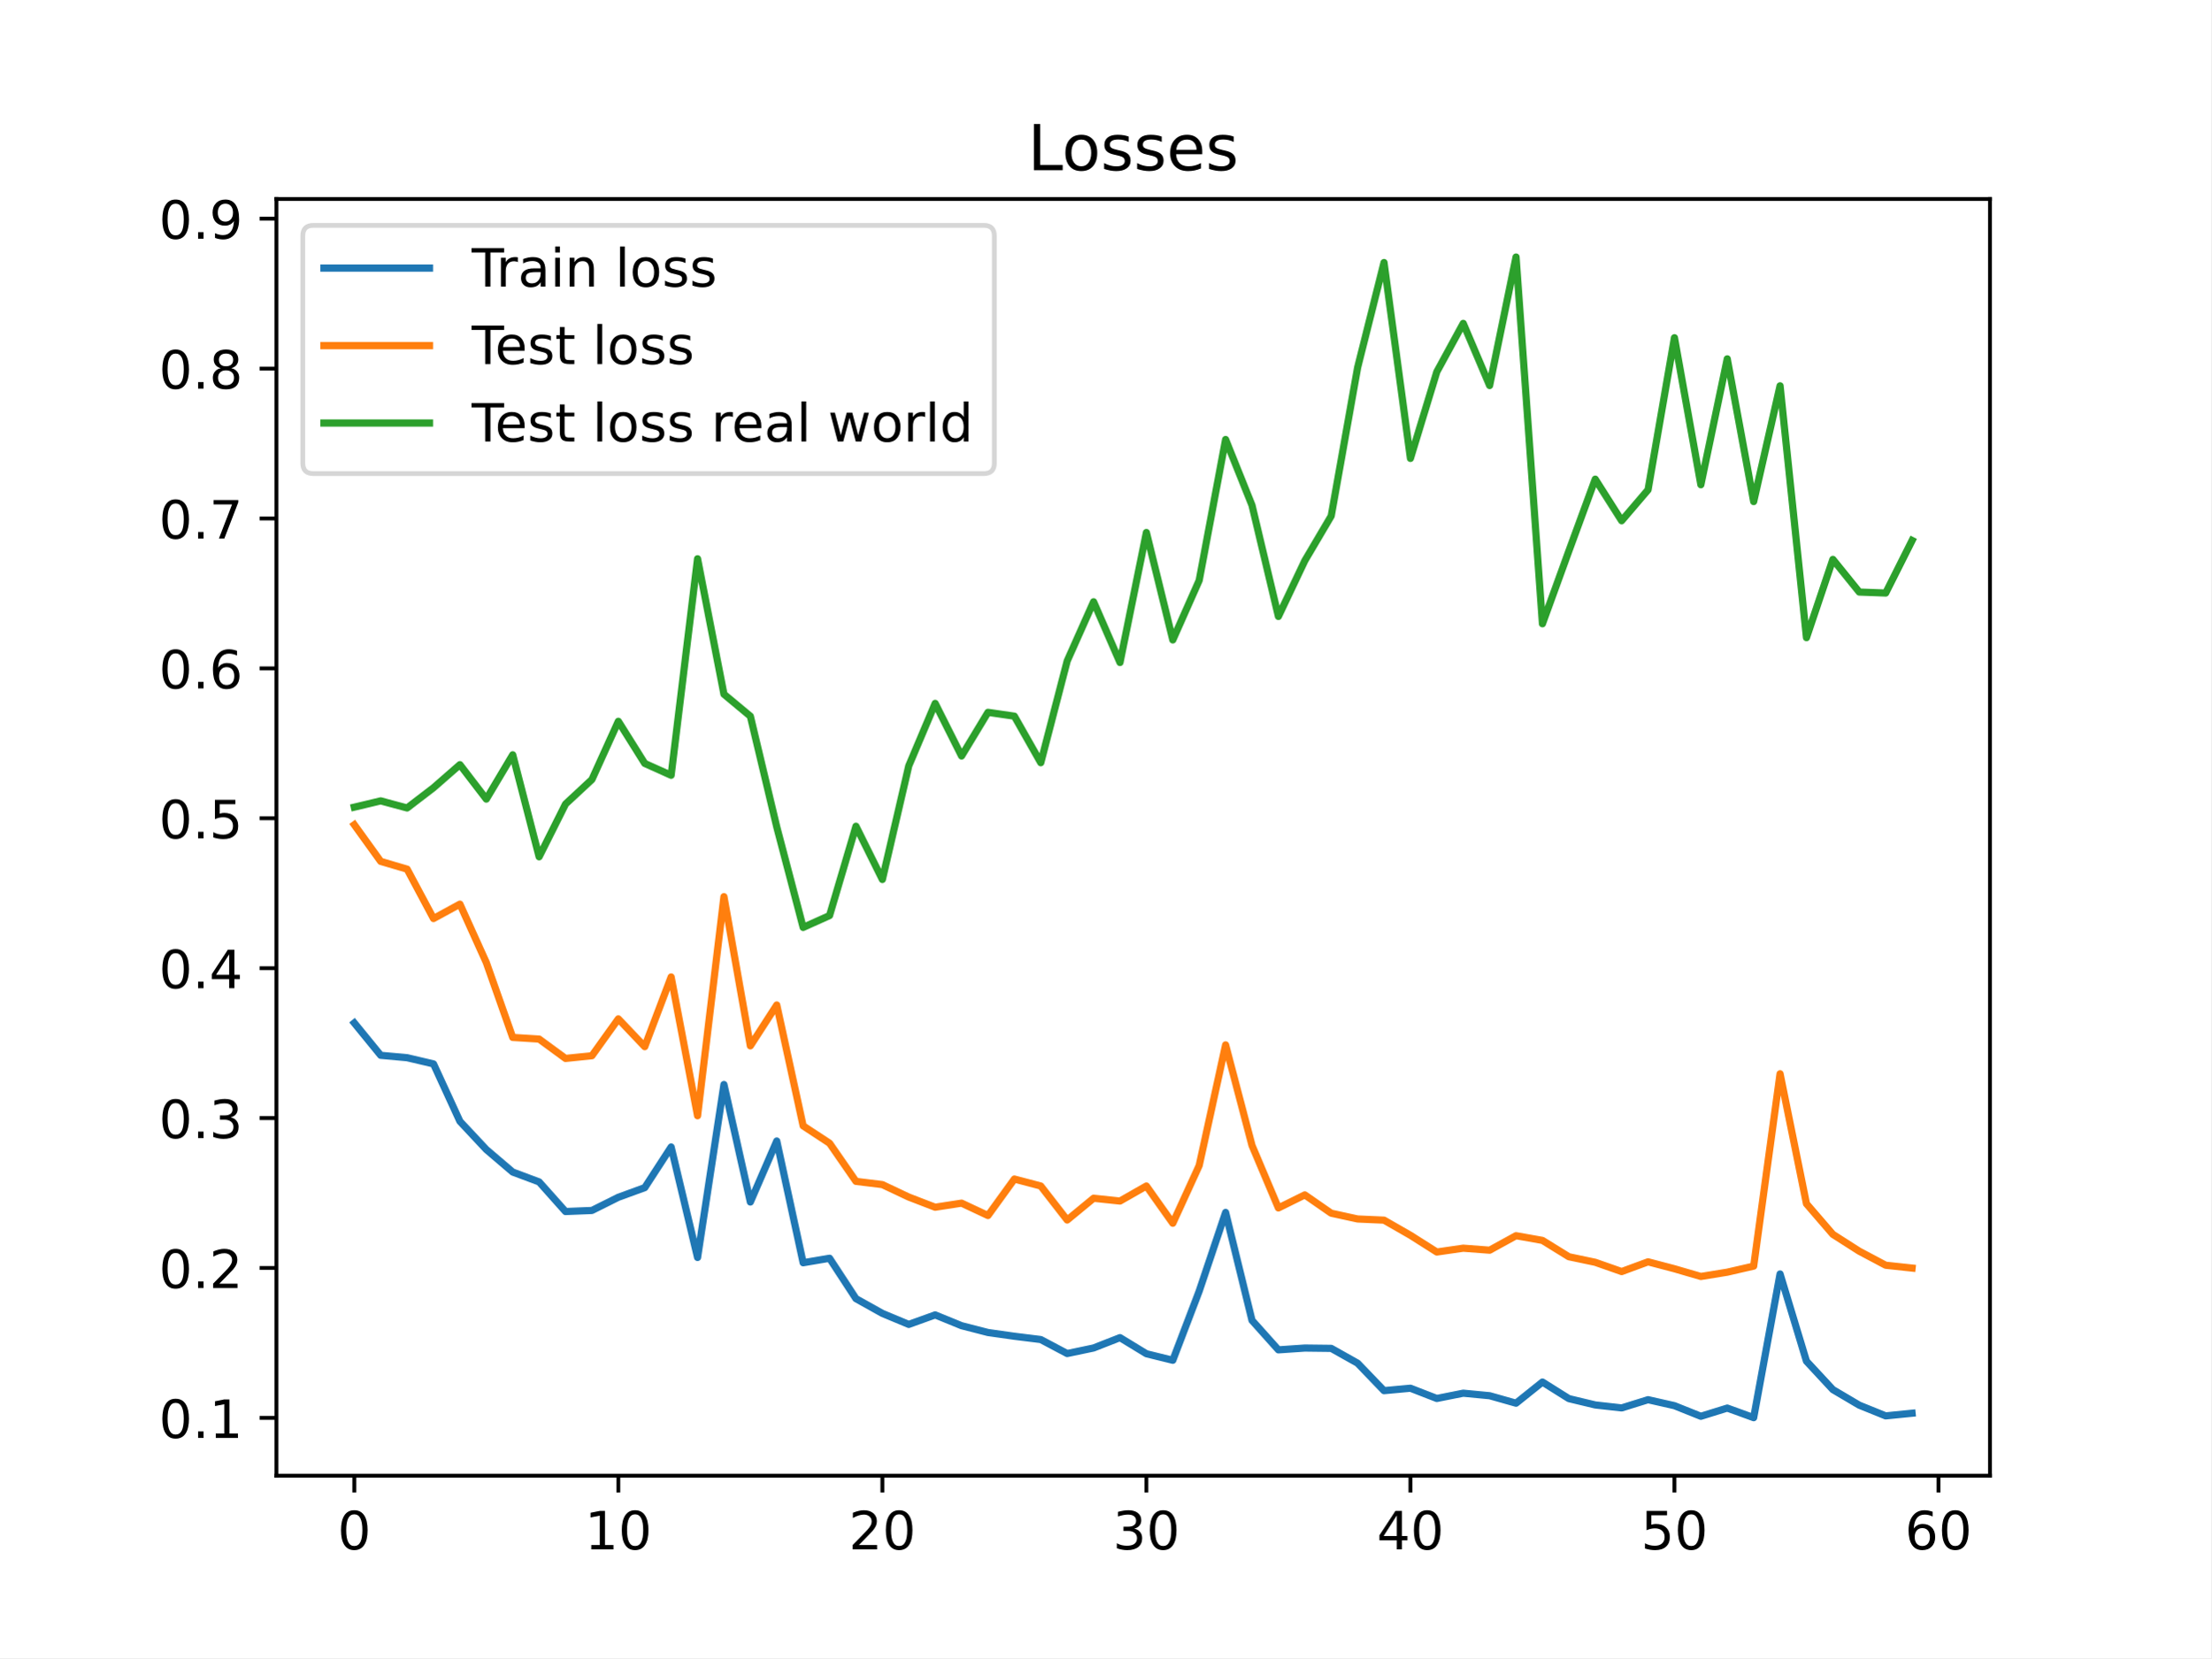
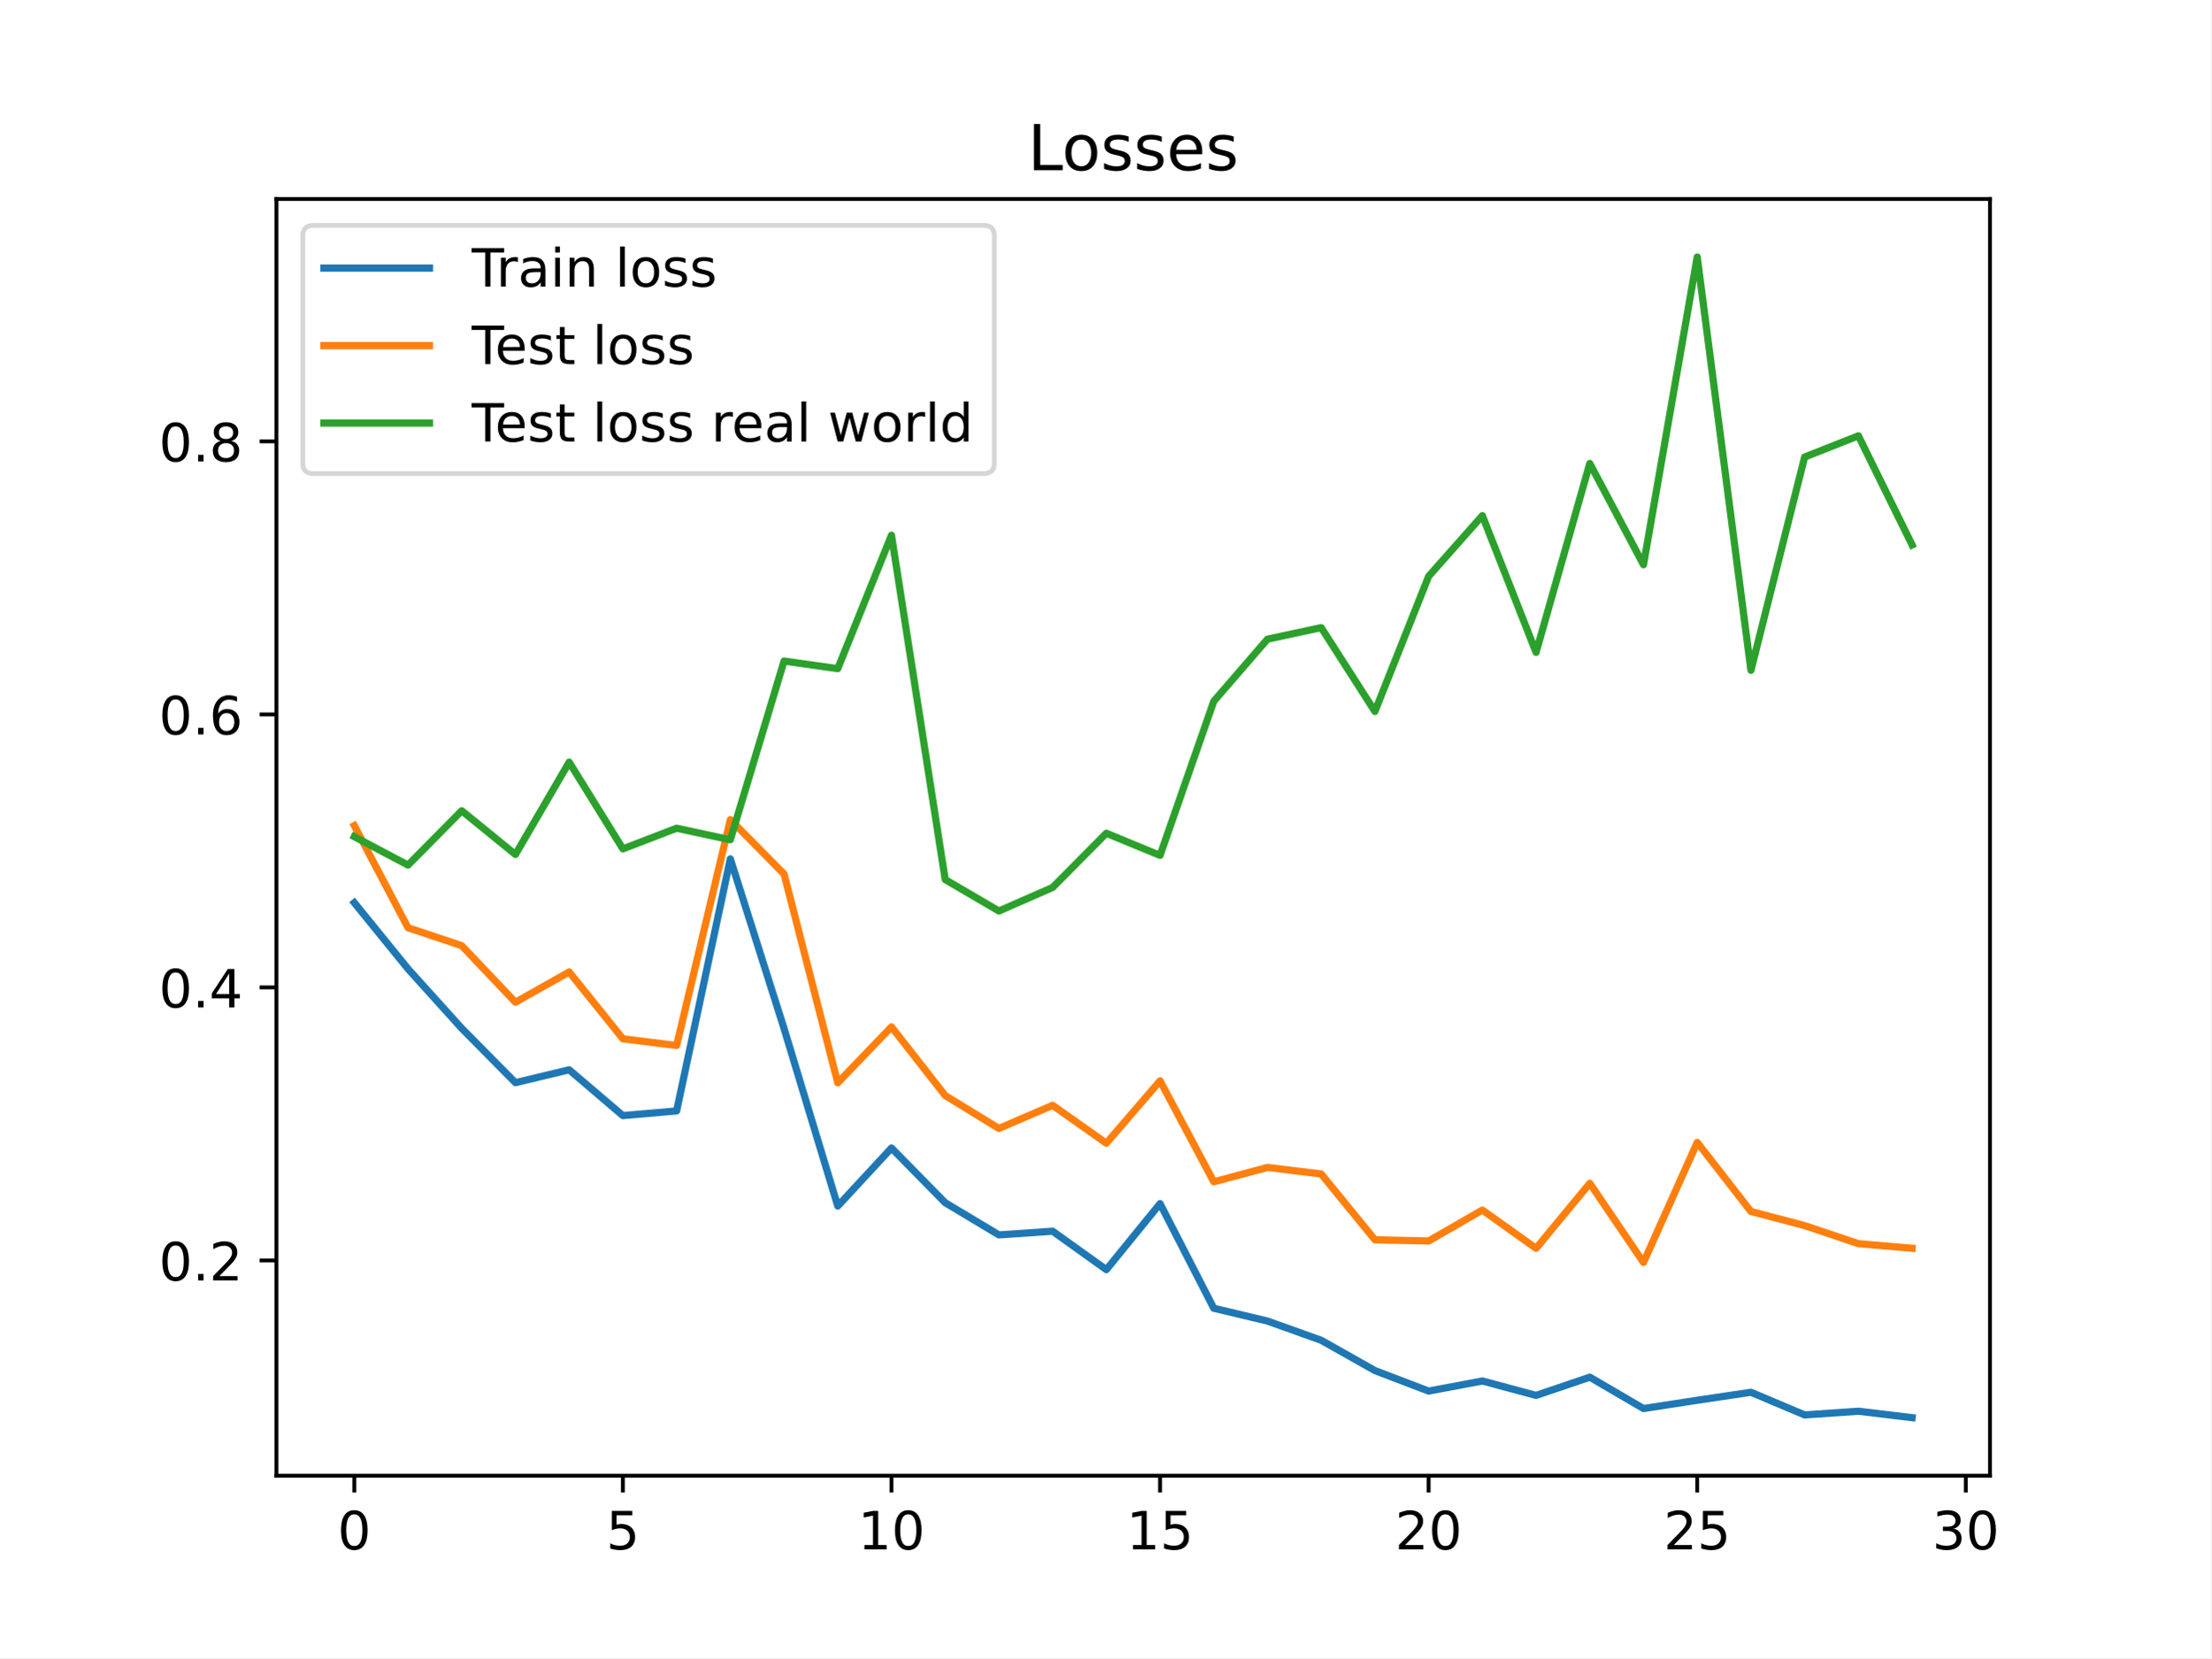
<svg xmlns="http://www.w3.org/2000/svg" xmlns:xlink="http://www.w3.org/1999/xlink" width="460.8pt" height="345.6pt" viewBox="0 0 460.8 345.6" version="1.1">
  <defs>
    <style type="text/css">*{stroke-linejoin: round; stroke-linecap: butt}</style>
  </defs>
  <g id="figure_1">
    <g id="patch_1">
      <path d="M 0 345.6  L 460.8 345.6  L 460.8 0  L 0 0  z " style="fill: #ffffff" />
    </g>
    <g id="axes_1">
      <g id="patch_2">
        <path d="M 57.6 307.584  L 414.72 307.584  L 414.72 41.472  L 57.6 41.472  z " style="fill: #ffffff" />
      </g>
      <g id="matplotlib.axis_1">
        <g id="xtick_1">
          <g id="line2d_1">
            <defs>
-               <path id="mc6200e169c" d="M 0 0  L 0 3.5  " style="stroke: #000000; stroke-width: 0.8" />
-             </defs>
-             <g>
-               <use xlink:href="#mc6200e169c" x="73.833" y="307.584" style="stroke: #000000; stroke-width: 0.8" />
+               <path id="mc3f54d727c" d="M 0 0  L 0 3.5  " style="stroke: #000000; stroke-width: 0.8" />
+             </defs>
+             <g>
+               <use xlink:href="#mc3f54d727c" x="73.833" y="307.584" style="stroke: #000000; stroke-width: 0.8" />
            </g>
          </g>
          <g id="text_1">
            <g transform="translate(70.33335 322.9423) scale(0.11 -0.11)">
              <defs>
                <path id="DejaVuSans-30" d="M 2034 4250  Q 1547 4250 1301 3770  Q 1056 3291 1056 2328  Q 1056 1369 1301 889  Q 1547 409 2034 409  Q 2525 409 2770 889  Q 3016 1369 3016 2328  Q 3016 3291 2770 3770  Q 2525 4250 2034 4250  z M 2034 4750  Q 2819 4750 3233 4129  Q 3647 3509 3647 2328  Q 3647 1150 3233 529  Q 2819 -91 2034 -91  Q 1250 -91 836 529  Q 422 1150 422 2328  Q 422 3509 836 4129  Q 1250 4750 2034 4750  z " transform="scale(0.015625)" />
              </defs>
              <use xlink:href="#DejaVuSans-30" />
            </g>
          </g>
        </g>
        <g id="xtick_2">
          <g id="line2d_2">
            <g>
-               <use xlink:href="#mc6200e169c" x="128.859" y="307.584" style="stroke: #000000; stroke-width: 0.8" />
+               <use xlink:href="#mc3f54d727c" x="129.808" y="307.584" style="stroke: #000000; stroke-width: 0.8" />
            </g>
          </g>
          <g id="text_2">
-             <g transform="translate(121.8602 322.9423) scale(0.11 -0.11)">
+             <g transform="translate(126.3083 322.9423) scale(0.11 -0.11)">
+               <defs>
+                 <path id="DejaVuSans-35" d="M 691 4666  L 3169 4666  L 3169 4134  L 1269 4134  L 1269 2991  Q 1406 3038 1543 3061  Q 1681 3084 1819 3084  Q 2600 3084 3056 2656  Q 3513 2228 3513 1497  Q 3513 744 3044 326  Q 2575 -91 1722 -91  Q 1428 -91 1123 -41  Q 819 9 494 109  L 494 744  Q 775 591 1075 516  Q 1375 441 1709 441  Q 2250 441 2565 725  Q 2881 1009 2881 1497  Q 2881 1984 2565 2268  Q 2250 2553 1709 2553  Q 1456 2553 1204 2497  Q 953 2441 691 2322  L 691 4666  z " transform="scale(0.015625)" />
+               </defs>
+               <use xlink:href="#DejaVuSans-35" />
+             </g>
+           </g>
+         </g>
+         <g id="xtick_3">
+           <g id="line2d_3">
+             <g>
+               <use xlink:href="#mc3f54d727c" x="185.783" y="307.584" style="stroke: #000000; stroke-width: 0.8" />
+             </g>
+           </g>
+           <g id="text_3">
+             <g transform="translate(178.7838 322.9423) scale(0.11 -0.11)">
              <defs>
                <path id="DejaVuSans-31" d="M 794 531  L 1825 531  L 1825 4091  L 703 3866  L 703 4441  L 1819 4666  L 2450 4666  L 2450 531  L 3481 531  L 3481 0  L 794 0  L 794 531  z " transform="scale(0.015625)" />
              </defs>
              <use xlink:href="#DejaVuSans-31" />
              <use xlink:href="#DejaVuSans-30" x="63.623" />
            </g>
          </g>
        </g>
-         <g id="xtick_3">
-           <g id="line2d_3">
-             <g>
-               <use xlink:href="#mc6200e169c" x="183.885" y="307.584" style="stroke: #000000; stroke-width: 0.8" />
-             </g>
-           </g>
-           <g id="text_3">
-             <g transform="translate(176.8864 322.9423) scale(0.11 -0.11)">
+         <g id="xtick_4">
+           <g id="line2d_4">
+             <g>
+               <use xlink:href="#mc3f54d727c" x="241.757" y="307.584" style="stroke: #000000; stroke-width: 0.8" />
+             </g>
+           </g>
+           <g id="text_4">
+             <g transform="translate(234.7587 322.9423) scale(0.11 -0.11)">
+               <use xlink:href="#DejaVuSans-31" />
+               <use xlink:href="#DejaVuSans-35" x="63.623" />
+             </g>
+           </g>
+         </g>
+         <g id="xtick_5">
+           <g id="line2d_5">
+             <g>
+               <use xlink:href="#mc3f54d727c" x="297.732" y="307.584" style="stroke: #000000; stroke-width: 0.8" />
+             </g>
+           </g>
+           <g id="text_5">
+             <g transform="translate(290.7337 322.9423) scale(0.11 -0.11)">
              <defs>
                <path id="DejaVuSans-32" d="M 1228 531  L 3431 531  L 3431 0  L 469 0  L 469 531  Q 828 903 1448 1529  Q 2069 2156 2228 2338  Q 2531 2678 2651 2914  Q 2772 3150 2772 3378  Q 2772 3750 2511 3984  Q 2250 4219 1831 4219  Q 1534 4219 1204 4116  Q 875 4013 500 3803  L 500 4441  Q 881 4594 1212 4672  Q 1544 4750 1819 4750  Q 2544 4750 2975 4387  Q 3406 4025 3406 3419  Q 3406 3131 3298 2873  Q 3191 2616 2906 2266  Q 2828 2175 2409 1742  Q 1991 1309 1228 531  z " transform="scale(0.015625)" />
              </defs>
              <use xlink:href="#DejaVuSans-32" />
              <use xlink:href="#DejaVuSans-30" x="63.623" />
            </g>
          </g>
        </g>
-         <g id="xtick_4">
-           <g id="line2d_4">
-             <g>
-               <use xlink:href="#mc6200e169c" x="238.911" y="307.584" style="stroke: #000000; stroke-width: 0.8" />
-             </g>
-           </g>
-           <g id="text_4">
-             <g transform="translate(231.9126 322.9423) scale(0.11 -0.11)">
-               <defs>
-                 <path id="DejaVuSans-33" d="M 2597 2516  Q 3050 2419 3304 2112  Q 3559 1806 3559 1356  Q 3559 666 3084 287  Q 2609 -91 1734 -91  Q 1441 -91 1130 -33  Q 819 25 488 141  L 488 750  Q 750 597 1062 519  Q 1375 441 1716 441  Q 2309 441 2620 675  Q 2931 909 2931 1356  Q 2931 1769 2642 2001  Q 2353 2234 1838 2234  L 1294 2234  L 1294 2753  L 1863 2753  Q 2328 2753 2575 2939  Q 2822 3125 2822 3475  Q 2822 3834 2567 4026  Q 2313 4219 1838 4219  Q 1578 4219 1281 4162  Q 984 4106 628 3988  L 628 4550  Q 988 4650 1302 4700  Q 1616 4750 1894 4750  Q 2613 4750 3031 4423  Q 3450 4097 3450 3541  Q 3450 3153 3228 2886  Q 3006 2619 2597 2516  z " transform="scale(0.015625)" />
-               </defs>
-               <use xlink:href="#DejaVuSans-33" />
-               <use xlink:href="#DejaVuSans-30" x="63.623" />
-             </g>
-           </g>
-         </g>
-         <g id="xtick_5">
-           <g id="line2d_5">
-             <g>
-               <use xlink:href="#mc6200e169c" x="293.938" y="307.584" style="stroke: #000000; stroke-width: 0.8" />
-             </g>
-           </g>
-           <g id="text_5">
-             <g transform="translate(286.9388 322.9423) scale(0.11 -0.11)">
-               <defs>
-                 <path id="DejaVuSans-34" d="M 2419 4116  L 825 1625  L 2419 1625  L 2419 4116  z M 2253 4666  L 3047 4666  L 3047 1625  L 3713 1625  L 3713 1100  L 3047 1100  L 3047 0  L 2419 0  L 2419 1100  L 313 1100  L 313 1709  L 2253 4666  z " transform="scale(0.015625)" />
-               </defs>
-               <use xlink:href="#DejaVuSans-34" />
-               <use xlink:href="#DejaVuSans-30" x="63.623" />
-             </g>
-           </g>
-         </g>
        <g id="xtick_6">
          <g id="line2d_6">
            <g>
-               <use xlink:href="#mc6200e169c" x="348.964" y="307.584" style="stroke: #000000; stroke-width: 0.8" />
+               <use xlink:href="#mc3f54d727c" x="353.707" y="307.584" style="stroke: #000000; stroke-width: 0.8" />
            </g>
          </g>
          <g id="text_6">
-             <g transform="translate(341.9649 322.9423) scale(0.11 -0.11)">
-               <defs>
-                 <path id="DejaVuSans-35" d="M 691 4666  L 3169 4666  L 3169 4134  L 1269 4134  L 1269 2991  Q 1406 3038 1543 3061  Q 1681 3084 1819 3084  Q 2600 3084 3056 2656  Q 3513 2228 3513 1497  Q 3513 744 3044 326  Q 2575 -91 1722 -91  Q 1428 -91 1123 -41  Q 819 9 494 109  L 494 744  Q 775 591 1075 516  Q 1375 441 1709 441  Q 2250 441 2565 725  Q 2881 1009 2881 1497  Q 2881 1984 2565 2268  Q 2250 2553 1709 2553  Q 1456 2553 1204 2497  Q 953 2441 691 2322  L 691 4666  z " transform="scale(0.015625)" />
-               </defs>
-               <use xlink:href="#DejaVuSans-35" />
-               <use xlink:href="#DejaVuSans-30" x="63.623" />
+             <g transform="translate(346.7086 322.9423) scale(0.11 -0.11)">
+               <use xlink:href="#DejaVuSans-32" />
+               <use xlink:href="#DejaVuSans-35" x="63.623" />
            </g>
          </g>
        </g>
        <g id="xtick_7">
          <g id="line2d_7">
            <g>
-               <use xlink:href="#mc6200e169c" x="403.99" y="307.584" style="stroke: #000000; stroke-width: 0.8" />
+               <use xlink:href="#mc3f54d727c" x="409.682" y="307.584" style="stroke: #000000; stroke-width: 0.8" />
            </g>
          </g>
          <g id="text_7">
-             <g transform="translate(396.9911 322.9423) scale(0.11 -0.11)">
-               <defs>
-                 <path id="DejaVuSans-36" d="M 2113 2584  Q 1688 2584 1439 2293  Q 1191 2003 1191 1497  Q 1191 994 1439 701  Q 1688 409 2113 409  Q 2538 409 2786 701  Q 3034 994 3034 1497  Q 3034 2003 2786 2293  Q 2538 2584 2113 2584  z M 3366 4563  L 3366 3988  Q 3128 4100 2886 4159  Q 2644 4219 2406 4219  Q 1781 4219 1451 3797  Q 1122 3375 1075 2522  Q 1259 2794 1537 2939  Q 1816 3084 2150 3084  Q 2853 3084 3261 2657  Q 3669 2231 3669 1497  Q 3669 778 3244 343  Q 2819 -91 2113 -91  Q 1303 -91 875 529  Q 447 1150 447 2328  Q 447 3434 972 4092  Q 1497 4750 2381 4750  Q 2619 4750 2861 4703  Q 3103 4656 3366 4563  z " transform="scale(0.015625)" />
-               </defs>
-               <use xlink:href="#DejaVuSans-36" />
+             <g transform="translate(402.6835 322.9423) scale(0.11 -0.11)">
+               <defs>
+                 <path id="DejaVuSans-33" d="M 2597 2516  Q 3050 2419 3304 2112  Q 3559 1806 3559 1356  Q 3559 666 3084 287  Q 2609 -91 1734 -91  Q 1441 -91 1130 -33  Q 819 25 488 141  L 488 750  Q 750 597 1062 519  Q 1375 441 1716 441  Q 2309 441 2620 675  Q 2931 909 2931 1356  Q 2931 1769 2642 2001  Q 2353 2234 1838 2234  L 1294 2234  L 1294 2753  L 1863 2753  Q 2328 2753 2575 2939  Q 2822 3125 2822 3475  Q 2822 3834 2567 4026  Q 2313 4219 1838 4219  Q 1578 4219 1281 4162  Q 984 4106 628 3988  L 628 4550  Q 988 4650 1302 4700  Q 1616 4750 1894 4750  Q 2613 4750 3031 4423  Q 3450 4097 3450 3541  Q 3450 3153 3228 2886  Q 3006 2619 2597 2516  z " transform="scale(0.015625)" />
+               </defs>
+               <use xlink:href="#DejaVuSans-33" />
              <use xlink:href="#DejaVuSans-30" x="63.623" />
            </g>
          </g>
        </g>
      </g>
      <g id="matplotlib.axis_2">
        <g id="ytick_1">
          <g id="line2d_8">
            <defs>
-               <path id="ma4a54e6201" d="M 0 0  L -3.5 0  " style="stroke: #000000; stroke-width: 0.8" />
-             </defs>
-             <g>
-               <use xlink:href="#ma4a54e6201" x="57.6" y="295.532" style="stroke: #000000; stroke-width: 0.8" />
+               <path id="med9ea111ab" d="M 0 0  L -3.5 0  " style="stroke: #000000; stroke-width: 0.8" />
+             </defs>
+             <g>
+               <use xlink:href="#med9ea111ab" x="57.6" y="262.721" style="stroke: #000000; stroke-width: 0.8" />
            </g>
          </g>
          <g id="text_8">
-             <g transform="translate(33.10656 299.7113) scale(0.11 -0.11)">
+             <g transform="translate(33.10656 266.8999) scale(0.11 -0.11)">
              <defs>
                <path id="DejaVuSans-2e" d="M 684 794  L 1344 794  L 1344 0  L 684 0  L 684 794  z " transform="scale(0.015625)" />
              </defs>
              <use xlink:href="#DejaVuSans-30" />
              <use xlink:href="#DejaVuSans-2e" x="63.623" />
-               <use xlink:href="#DejaVuSans-31" x="95.41" />
+               <use xlink:href="#DejaVuSans-32" x="95.41" />
            </g>
          </g>
        </g>
        <g id="ytick_2">
          <g id="line2d_9">
            <g>
-               <use xlink:href="#ma4a54e6201" x="57.6" y="264.287" style="stroke: #000000; stroke-width: 0.8" />
+               <use xlink:href="#med9ea111ab" x="57.6" y="205.809" style="stroke: #000000; stroke-width: 0.8" />
            </g>
          </g>
          <g id="text_9">
-             <g transform="translate(33.10656 268.4664) scale(0.11 -0.11)">
+             <g transform="translate(33.10656 209.9886) scale(0.11 -0.11)">
+               <defs>
+                 <path id="DejaVuSans-34" d="M 2419 4116  L 825 1625  L 2419 1625  L 2419 4116  z M 2253 4666  L 3047 4666  L 3047 1625  L 3713 1625  L 3713 1100  L 3047 1100  L 3047 0  L 2419 0  L 2419 1100  L 313 1100  L 313 1709  L 2253 4666  z " transform="scale(0.015625)" />
+               </defs>
              <use xlink:href="#DejaVuSans-30" />
              <use xlink:href="#DejaVuSans-2e" x="63.623" />
-               <use xlink:href="#DejaVuSans-32" x="95.41" />
+               <use xlink:href="#DejaVuSans-34" x="95.41" />
            </g>
          </g>
        </g>
        <g id="ytick_3">
          <g id="line2d_10">
            <g>
-               <use xlink:href="#ma4a54e6201" x="57.6" y="233.042" style="stroke: #000000; stroke-width: 0.8" />
+               <use xlink:href="#med9ea111ab" x="57.6" y="148.898" style="stroke: #000000; stroke-width: 0.8" />
            </g>
          </g>
          <g id="text_10">
-             <g transform="translate(33.10656 237.2214) scale(0.11 -0.11)">
+             <g transform="translate(33.10656 153.0772) scale(0.11 -0.11)">
+               <defs>
+                 <path id="DejaVuSans-36" d="M 2113 2584  Q 1688 2584 1439 2293  Q 1191 2003 1191 1497  Q 1191 994 1439 701  Q 1688 409 2113 409  Q 2538 409 2786 701  Q 3034 994 3034 1497  Q 3034 2003 2786 2293  Q 2538 2584 2113 2584  z M 3366 4563  L 3366 3988  Q 3128 4100 2886 4159  Q 2644 4219 2406 4219  Q 1781 4219 1451 3797  Q 1122 3375 1075 2522  Q 1259 2794 1537 2939  Q 1816 3084 2150 3084  Q 2853 3084 3261 2657  Q 3669 2231 3669 1497  Q 3669 778 3244 343  Q 2819 -91 2113 -91  Q 1303 -91 875 529  Q 447 1150 447 2328  Q 447 3434 972 4092  Q 1497 4750 2381 4750  Q 2619 4750 2861 4703  Q 3103 4656 3366 4563  z " transform="scale(0.015625)" />
+               </defs>
              <use xlink:href="#DejaVuSans-30" />
              <use xlink:href="#DejaVuSans-2e" x="63.623" />
-               <use xlink:href="#DejaVuSans-33" x="95.41" />
+               <use xlink:href="#DejaVuSans-36" x="95.41" />
            </g>
          </g>
        </g>
        <g id="ytick_4">
          <g id="line2d_11">
            <g>
-               <use xlink:href="#ma4a54e6201" x="57.6" y="201.797" style="stroke: #000000; stroke-width: 0.8" />
+               <use xlink:href="#med9ea111ab" x="57.6" y="91.987" style="stroke: #000000; stroke-width: 0.8" />
            </g>
          </g>
          <g id="text_11">
-             <g transform="translate(33.10656 205.9765) scale(0.11 -0.11)">
-               <use xlink:href="#DejaVuSans-30" />
-               <use xlink:href="#DejaVuSans-2e" x="63.623" />
-               <use xlink:href="#DejaVuSans-34" x="95.41" />
-             </g>
-           </g>
-         </g>
-         <g id="ytick_5">
-           <g id="line2d_12">
-             <g>
-               <use xlink:href="#ma4a54e6201" x="57.6" y="170.552" style="stroke: #000000; stroke-width: 0.8" />
-             </g>
-           </g>
-           <g id="text_12">
-             <g transform="translate(33.10656 174.7316) scale(0.11 -0.11)">
-               <use xlink:href="#DejaVuSans-30" />
-               <use xlink:href="#DejaVuSans-2e" x="63.623" />
-               <use xlink:href="#DejaVuSans-35" x="95.41" />
-             </g>
-           </g>
-         </g>
-         <g id="ytick_6">
-           <g id="line2d_13">
-             <g>
-               <use xlink:href="#ma4a54e6201" x="57.6" y="139.308" style="stroke: #000000; stroke-width: 0.8" />
-             </g>
-           </g>
-           <g id="text_13">
-             <g transform="translate(33.10656 143.4867) scale(0.11 -0.11)">
-               <use xlink:href="#DejaVuSans-30" />
-               <use xlink:href="#DejaVuSans-2e" x="63.623" />
-               <use xlink:href="#DejaVuSans-36" x="95.41" />
-             </g>
-           </g>
-         </g>
-         <g id="ytick_7">
-           <g id="line2d_14">
-             <g>
-               <use xlink:href="#ma4a54e6201" x="57.6" y="108.063" style="stroke: #000000; stroke-width: 0.8" />
-             </g>
-           </g>
-           <g id="text_14">
-             <g transform="translate(33.10656 112.2418) scale(0.11 -0.11)">
-               <defs>
-                 <path id="DejaVuSans-37" d="M 525 4666  L 3525 4666  L 3525 4397  L 1831 0  L 1172 0  L 2766 4134  L 525 4134  L 525 4666  z " transform="scale(0.015625)" />
-               </defs>
-               <use xlink:href="#DejaVuSans-30" />
-               <use xlink:href="#DejaVuSans-2e" x="63.623" />
-               <use xlink:href="#DejaVuSans-37" x="95.41" />
-             </g>
-           </g>
-         </g>
-         <g id="ytick_8">
-           <g id="line2d_15">
-             <g>
-               <use xlink:href="#ma4a54e6201" x="57.6" y="76.818" style="stroke: #000000; stroke-width: 0.8" />
-             </g>
-           </g>
-           <g id="text_15">
-             <g transform="translate(33.10656 80.99684) scale(0.11 -0.11)">
+             <g transform="translate(33.10656 96.16589) scale(0.11 -0.11)">
              <defs>
                <path id="DejaVuSans-38" d="M 2034 2216  Q 1584 2216 1326 1975  Q 1069 1734 1069 1313  Q 1069 891 1326 650  Q 1584 409 2034 409  Q 2484 409 2743 651  Q 3003 894 3003 1313  Q 3003 1734 2745 1975  Q 2488 2216 2034 2216  z M 1403 2484  Q 997 2584 770 2862  Q 544 3141 544 3541  Q 544 4100 942 4425  Q 1341 4750 2034 4750  Q 2731 4750 3128 4425  Q 3525 4100 3525 3541  Q 3525 3141 3298 2862  Q 3072 2584 2669 2484  Q 3125 2378 3379 2068  Q 3634 1759 3634 1313  Q 3634 634 3220 271  Q 2806 -91 2034 -91  Q 1263 -91 848 271  Q 434 634 434 1313  Q 434 1759 690 2068  Q 947 2378 1403 2484  z M 1172 3481  Q 1172 3119 1398 2916  Q 1625 2713 2034 2713  Q 2441 2713 2670 2916  Q 2900 3119 2900 3481  Q 2900 3844 2670 4047  Q 2441 4250 2034 4250  Q 1625 4250 1398 4047  Q 1172 3844 1172 3481  z " transform="scale(0.015625)" />
              </defs>
              <use xlink:href="#DejaVuSans-30" />
              <use xlink:href="#DejaVuSans-2e" x="63.623" />
              <use xlink:href="#DejaVuSans-38" x="95.41" />
            </g>
          </g>
        </g>
-         <g id="ytick_9">
-           <g id="line2d_16">
-             <g>
-               <use xlink:href="#ma4a54e6201" x="57.6" y="45.573" style="stroke: #000000; stroke-width: 0.8" />
-             </g>
-           </g>
-           <g id="text_16">
-             <g transform="translate(33.10656 49.75192) scale(0.11 -0.11)">
-               <defs>
-                 <path id="DejaVuSans-39" d="M 703 97  L 703 672  Q 941 559 1184 500  Q 1428 441 1663 441  Q 2288 441 2617 861  Q 2947 1281 2994 2138  Q 2813 1869 2534 1725  Q 2256 1581 1919 1581  Q 1219 1581 811 2004  Q 403 2428 403 3163  Q 403 3881 828 4315  Q 1253 4750 1959 4750  Q 2769 4750 3195 4129  Q 3622 3509 3622 2328  Q 3622 1225 3098 567  Q 2575 -91 1691 -91  Q 1453 -91 1209 -44  Q 966 3 703 97  z M 1959 2075  Q 2384 2075 2632 2365  Q 2881 2656 2881 3163  Q 2881 3666 2632 3958  Q 2384 4250 1959 4250  Q 1534 4250 1286 3958  Q 1038 3666 1038 3163  Q 1038 2656 1286 2365  Q 1534 2075 1959 2075  z " transform="scale(0.015625)" />
-               </defs>
-               <use xlink:href="#DejaVuSans-30" />
-               <use xlink:href="#DejaVuSans-2e" x="63.623" />
-               <use xlink:href="#DejaVuSans-39" x="95.41" />
-             </g>
-           </g>
-         </g>
-       </g>
-       <g id="line2d_17">
-         <path d="M 73.833 213.217  L 79.335 219.961  L 84.838 220.459  L 90.341 221.752  L 95.843 233.72  L 101.346 239.598  L 106.848 244.294  L 112.351 246.349  L 117.854 252.521  L 123.356 252.299  L 128.859 249.552  L 134.362 247.545  L 139.864 239.07  L 145.367 262.098  L 150.869 226.049  L 156.372 250.54  L 161.875 237.824  L 167.377 263.199  L 172.88 262.262  L 178.382 270.682  L 183.885 273.754  L 189.388 276.05  L 194.89 274.067  L 200.393 276.318  L 205.896 277.737  L 211.398 278.521  L 216.901 279.205  L 222.403 282.125  L 227.906 280.962  L 233.409 278.806  L 238.911 282.164  L 244.414 283.528  L 249.917 269.102  L 255.419 252.712  L 260.922 275.208  L 266.424 281.354  L 271.927 280.976  L 277.43 281.043  L 282.932 284.134  L 288.435 289.862  L 293.938 289.35  L 299.44 291.49  L 304.943 290.384  L 310.445 290.915  L 315.948 292.473  L 321.451 288.064  L 326.953 291.517  L 332.456 292.839  L 337.958 293.459  L 343.461 291.742  L 348.964 292.993  L 354.466 295.199  L 359.969 293.488  L 365.472 295.488  L 370.974 265.538  L 376.477 283.717  L 381.979 289.641  L 387.482 292.888  L 392.985 295.117  L 398.487 294.563  " clip-path="url(#pd5baa70e08)" style="fill: none; stroke: #1f77b4; stroke-width: 1.5; stroke-linecap: square" />
-       </g>
-       <g id="line2d_18">
-         <path d="M 73.833 171.903  L 79.335 179.537  L 84.838 181.154  L 90.341 191.452  L 95.843 188.453  L 101.346 200.637  L 106.848 216.235  L 112.351 216.577  L 117.854 220.612  L 123.356 220.047  L 128.859 212.367  L 134.362 218.16  L 139.864 203.634  L 145.367 232.561  L 150.869 186.897  L 156.372 217.992  L 161.875 209.472  L 167.377 234.669  L 172.88 238.284  L 178.382 246.234  L 183.885 246.912  L 189.388 249.508  L 194.89 251.628  L 200.393 250.774  L 205.896 253.355  L 211.398 245.75  L 216.901 247.205  L 222.403 254.29  L 227.906 249.756  L 233.409 250.339  L 238.911 247.202  L 244.414 254.963  L 249.917 242.926  L 255.419 217.79  L 260.922 238.745  L 266.424 251.777  L 271.927 249.056  L 277.43 252.873  L 282.932 254.075  L 288.435 254.32  L 293.938 257.477  L 299.44 260.965  L 304.943 260.162  L 310.445 260.582  L 315.948 257.563  L 321.451 258.543  L 326.953 261.945  L 332.456 263.106  L 337.958 265.037  L 343.461 263.005  L 348.964 264.456  L 354.466 266.063  L 359.969 265.163  L 365.472 263.9  L 370.974 223.815  L 376.477 250.902  L 381.979 257.284  L 387.482 260.797  L 392.985 263.717  L 398.487 264.314  " clip-path="url(#pd5baa70e08)" style="fill: none; stroke: #ff7f0e; stroke-width: 1.5; stroke-linecap: square" />
-       </g>
-       <g id="line2d_19">
-         <path d="M 73.833 168.237  L 79.335 166.926  L 84.838 168.406  L 90.341 164.187  L 95.843 159.379  L 101.346 166.556  L 106.848 157.325  L 112.351 178.58  L 117.854 167.59  L 123.356 162.473  L 128.859 150.341  L 134.362 159.119  L 139.864 161.59  L 145.367 116.459  L 150.869 144.692  L 156.372 149.276  L 161.875 172.357  L 167.377 193.303  L 172.88 190.829  L 178.382 172.213  L 183.885 183.312  L 189.388 159.628  L 194.89 146.606  L 200.393 157.574  L 205.896 148.468  L 211.398 149.272  L 216.901 158.975  L 222.403 137.769  L 227.906 125.426  L 233.409 138.086  L 238.911 110.988  L 244.414 133.382  L 249.917 120.963  L 255.419 91.601  L 260.922 105.324  L 266.424 128.486  L 271.927 116.871  L 277.43 107.543  L 282.932 76.612  L 288.435 54.716  L 293.938 95.547  L 299.44 77.496  L 304.943 67.398  L 310.445 80.35  L 315.948 53.568  L 321.451 130.012  L 326.953 114.86  L 332.456 99.872  L 337.958 108.534  L 343.461 102.092  L 348.964 70.387  L 354.466 101.032  L 359.969 74.79  L 365.472 104.54  L 370.974 80.414  L 376.477 132.904  L 381.979 116.588  L 387.482 123.401  L 392.985 123.604  L 398.487 112.654  " clip-path="url(#pd5baa70e08)" style="fill: none; stroke: #2ca02c; stroke-width: 1.5; stroke-linecap: square" />
+       </g>
+       <g id="line2d_12">
+         <path d="M 73.833 188.155  L 85.028 201.939  L 96.223 214.34  L 107.418 225.666  L 118.613 222.979  L 129.808 232.528  L 141.003 231.553  L 152.198 179.02  L 163.393 214.371  L 174.588 251.383  L 185.783 239.285  L 196.978 250.683  L 208.173 257.392  L 219.368 256.624  L 230.563 264.637  L 241.757 250.875  L 252.952 272.681  L 264.147 275.352  L 275.342 279.358  L 286.537 285.672  L 297.732 289.947  L 308.927 287.839  L 320.122 290.846  L 331.317 287.046  L 342.512 293.584  L 353.707 291.861  L 364.902 290.193  L 376.097 294.917  L 387.292 294.144  L 398.487 295.488  " clip-path="url(#pf4e1292e4d)" style="fill: none; stroke: #1f77b4; stroke-width: 1.5; stroke-linecap: square" />
+       </g>
+       <g id="line2d_13">
+         <path d="M 73.833 172.079  L 85.028 193.369  L 96.223 197.104  L 107.418 208.899  L 118.613 202.589  L 129.808 216.521  L 141.003 217.913  L 152.198 170.835  L 163.393 182.167  L 174.588 225.698  L 185.783 214.027  L 196.978 228.346  L 208.173 235.204  L 219.368 230.38  L 230.563 238.286  L 241.757 225.283  L 252.952 246.325  L 264.147 243.333  L 275.342 244.692  L 286.537 258.415  L 297.732 258.658  L 308.927 252.213  L 320.122 260.194  L 331.317 246.642  L 342.512 263.137  L 353.707 238.111  L 364.902 252.514  L 376.097 255.455  L 387.292 259.22  L 398.487 260.177  " clip-path="url(#pf4e1292e4d)" style="fill: none; stroke: #ff7f0e; stroke-width: 1.5; stroke-linecap: square" />
+       </g>
+       <g id="line2d_14">
+         <path d="M 73.833 174.385  L 85.028 180.311  L 96.223 168.985  L 107.418 178.096  L 118.613 158.858  L 129.808 176.935  L 141.003 172.624  L 152.198 175.034  L 163.393 137.783  L 174.588 139.365  L 185.783 111.552  L 196.978 183.329  L 208.173 189.883  L 219.368 184.973  L 230.563 173.675  L 241.757 178.288  L 252.952 146.164  L 264.147 133.218  L 275.342 130.813  L 286.537 148.286  L 297.732 120.122  L 308.927 107.472  L 320.122 135.971  L 331.317 96.602  L 342.512 117.705  L 353.707 53.568  L 364.902 139.706  L 376.097 95.257  L 387.292 90.835  L 398.487 113.571  " clip-path="url(#pf4e1292e4d)" style="fill: none; stroke: #2ca02c; stroke-width: 1.5; stroke-linecap: square" />
      </g>
      <g id="patch_3">
        <path d="M 57.6 307.584  L 57.6 41.472  " style="fill: none; stroke: #000000; stroke-width: 0.8; stroke-linejoin: miter; stroke-linecap: square" />
      </g>
      <g id="patch_4">
        <path d="M 414.72 307.584  L 414.72 41.472  " style="fill: none; stroke: #000000; stroke-width: 0.8; stroke-linejoin: miter; stroke-linecap: square" />
      </g>
      <g id="patch_5">
        <path d="M 57.6 307.584  L 414.72 307.584  " style="fill: none; stroke: #000000; stroke-width: 0.8; stroke-linejoin: miter; stroke-linecap: square" />
      </g>
      <g id="patch_6">
        <path d="M 57.6 41.472  L 414.72 41.472  " style="fill: none; stroke: #000000; stroke-width: 0.8; stroke-linejoin: miter; stroke-linecap: square" />
      </g>
-       <g id="text_17">
+       <g id="text_12">
        <g transform="translate(214.1841 35.472) scale(0.132 -0.132)">
          <defs>
            <path id="DejaVuSans-4c" d="M 628 4666  L 1259 4666  L 1259 531  L 3531 531  L 3531 0  L 628 0  L 628 4666  z " transform="scale(0.015625)" />
            <path id="DejaVuSans-6f" d="M 1959 3097  Q 1497 3097 1228 2736  Q 959 2375 959 1747  Q 959 1119 1226 758  Q 1494 397 1959 397  Q 2419 397 2687 759  Q 2956 1122 2956 1747  Q 2956 2369 2687 2733  Q 2419 3097 1959 3097  z M 1959 3584  Q 2709 3584 3137 3096  Q 3566 2609 3566 1747  Q 3566 888 3137 398  Q 2709 -91 1959 -91  Q 1206 -91 779 398  Q 353 888 353 1747  Q 353 2609 779 3096  Q 1206 3584 1959 3584  z " transform="scale(0.015625)" />
            <path id="DejaVuSans-73" d="M 2834 3397  L 2834 2853  Q 2591 2978 2328 3040  Q 2066 3103 1784 3103  Q 1356 3103 1142 2972  Q 928 2841 928 2578  Q 928 2378 1081 2264  Q 1234 2150 1697 2047  L 1894 2003  Q 2506 1872 2764 1633  Q 3022 1394 3022 966  Q 3022 478 2636 193  Q 2250 -91 1575 -91  Q 1294 -91 989 -36  Q 684 19 347 128  L 347 722  Q 666 556 975 473  Q 1284 391 1588 391  Q 1994 391 2212 530  Q 2431 669 2431 922  Q 2431 1156 2273 1281  Q 2116 1406 1581 1522  L 1381 1569  Q 847 1681 609 1914  Q 372 2147 372 2553  Q 372 3047 722 3315  Q 1072 3584 1716 3584  Q 2034 3584 2315 3537  Q 2597 3491 2834 3397  z " transform="scale(0.015625)" />
            <path id="DejaVuSans-65" d="M 3597 1894  L 3597 1613  L 953 1613  Q 991 1019 1311 708  Q 1631 397 2203 397  Q 2534 397 2845 478  Q 3156 559 3463 722  L 3463 178  Q 3153 47 2828 -22  Q 2503 -91 2169 -91  Q 1331 -91 842 396  Q 353 884 353 1716  Q 353 2575 817 3079  Q 1281 3584 2069 3584  Q 2775 3584 3186 3129  Q 3597 2675 3597 1894  z M 3022 2063  Q 3016 2534 2758 2815  Q 2500 3097 2075 3097  Q 1594 3097 1305 2825  Q 1016 2553 972 2059  L 3022 2063  z " transform="scale(0.015625)" />
          </defs>
          <use xlink:href="#DejaVuSans-4c" />
          <use xlink:href="#DejaVuSans-6f" x="53.963" />
          <use xlink:href="#DejaVuSans-73" x="115.145" />
          <use xlink:href="#DejaVuSans-73" x="167.244" />
          <use xlink:href="#DejaVuSans-65" x="219.344" />
          <use xlink:href="#DejaVuSans-73" x="280.867" />
        </g>
      </g>
      <g id="legend_1">
        <g id="patch_7">
          <path d="M 65.3 98.71  L 205.022 98.71  Q 207.222 98.71 207.222 96.51  L 207.222 49.172  Q 207.222 46.972 205.022 46.972  L 65.3 46.972  Q 63.1 46.972 63.1 49.172  L 63.1 96.51  Q 63.1 98.71 65.3 98.71  z " style="fill: #ffffff; opacity: 0.8; stroke: #cccccc; stroke-linejoin: miter" />
        </g>
-         <g id="line2d_20">
+         <g id="line2d_15">
          <path d="M 67.5 55.88  L 78.5 55.88  L 89.5 55.88  " style="fill: none; stroke: #1f77b4; stroke-width: 1.5; stroke-linecap: square" />
        </g>
-         <g id="text_18">
+         <g id="text_13">
          <g transform="translate(98.3 59.73028) scale(0.11 -0.11)">
            <defs>
              <path id="DejaVuSans-54" d="M -19 4666  L 3928 4666  L 3928 4134  L 2272 4134  L 2272 0  L 1638 0  L 1638 4134  L -19 4134  L -19 4666  z " transform="scale(0.015625)" />
              <path id="DejaVuSans-72" d="M 2631 2963  Q 2534 3019 2420 3045  Q 2306 3072 2169 3072  Q 1681 3072 1420 2755  Q 1159 2438 1159 1844  L 1159 0  L 581 0  L 581 3500  L 1159 3500  L 1159 2956  Q 1341 3275 1631 3429  Q 1922 3584 2338 3584  Q 2397 3584 2469 3576  Q 2541 3569 2628 3553  L 2631 2963  z " transform="scale(0.015625)" />
              <path id="DejaVuSans-61" d="M 2194 1759  Q 1497 1759 1228 1600  Q 959 1441 959 1056  Q 959 750 1161 570  Q 1363 391 1709 391  Q 2188 391 2477 730  Q 2766 1069 2766 1631  L 2766 1759  L 2194 1759  z M 3341 1997  L 3341 0  L 2766 0  L 2766 531  Q 2569 213 2275 61  Q 1981 -91 1556 -91  Q 1019 -91 701 211  Q 384 513 384 1019  Q 384 1609 779 1909  Q 1175 2209 1959 2209  L 2766 2209  L 2766 2266  Q 2766 2663 2505 2880  Q 2244 3097 1772 3097  Q 1472 3097 1187 3025  Q 903 2953 641 2809  L 641 3341  Q 956 3463 1253 3523  Q 1550 3584 1831 3584  Q 2591 3584 2966 3190  Q 3341 2797 3341 1997  z " transform="scale(0.015625)" />
              <path id="DejaVuSans-69" d="M 603 3500  L 1178 3500  L 1178 0  L 603 0  L 603 3500  z M 603 4863  L 1178 4863  L 1178 4134  L 603 4134  L 603 4863  z " transform="scale(0.015625)" />
              <path id="DejaVuSans-6e" d="M 3513 2113  L 3513 0  L 2938 0  L 2938 2094  Q 2938 2591 2744 2837  Q 2550 3084 2163 3084  Q 1697 3084 1428 2787  Q 1159 2491 1159 1978  L 1159 0  L 581 0  L 581 3500  L 1159 3500  L 1159 2956  Q 1366 3272 1645 3428  Q 1925 3584 2291 3584  Q 2894 3584 3203 3211  Q 3513 2838 3513 2113  z " transform="scale(0.015625)" />
              <path id="DejaVuSans-20" transform="scale(0.015625)" />
              <path id="DejaVuSans-6c" d="M 603 4863  L 1178 4863  L 1178 0  L 603 0  L 603 4863  z " transform="scale(0.015625)" />
            </defs>
            <use xlink:href="#DejaVuSans-54" />
            <use xlink:href="#DejaVuSans-72" x="46.334" />
            <use xlink:href="#DejaVuSans-61" x="87.447" />
            <use xlink:href="#DejaVuSans-69" x="148.727" />
            <use xlink:href="#DejaVuSans-6e" x="176.51" />
            <use xlink:href="#DejaVuSans-20" x="239.889" />
            <use xlink:href="#DejaVuSans-6c" x="271.676" />
            <use xlink:href="#DejaVuSans-6f" x="299.459" />
            <use xlink:href="#DejaVuSans-73" x="360.641" />
            <use xlink:href="#DejaVuSans-73" x="412.74" />
          </g>
        </g>
-         <g id="line2d_21">
+         <g id="line2d_16">
          <path d="M 67.5 72.026  L 78.5 72.026  L 89.5 72.026  " style="fill: none; stroke: #ff7f0e; stroke-width: 1.5; stroke-linecap: square" />
        </g>
-         <g id="text_19">
+         <g id="text_14">
          <g transform="translate(98.3 75.87622) scale(0.11 -0.11)">
            <defs>
              <path id="DejaVuSans-74" d="M 1172 4494  L 1172 3500  L 2356 3500  L 2356 3053  L 1172 3053  L 1172 1153  Q 1172 725 1289 603  Q 1406 481 1766 481  L 2356 481  L 2356 0  L 1766 0  Q 1100 0 847 248  Q 594 497 594 1153  L 594 3053  L 172 3053  L 172 3500  L 594 3500  L 594 4494  L 1172 4494  z " transform="scale(0.015625)" />
            </defs>
            <use xlink:href="#DejaVuSans-54" />
            <use xlink:href="#DejaVuSans-65" x="44.084" />
            <use xlink:href="#DejaVuSans-73" x="105.607" />
            <use xlink:href="#DejaVuSans-74" x="157.707" />
            <use xlink:href="#DejaVuSans-20" x="196.916" />
            <use xlink:href="#DejaVuSans-6c" x="228.703" />
            <use xlink:href="#DejaVuSans-6f" x="256.486" />
            <use xlink:href="#DejaVuSans-73" x="317.668" />
            <use xlink:href="#DejaVuSans-73" x="369.768" />
          </g>
        </g>
-         <g id="line2d_22">
+         <g id="line2d_17">
          <path d="M 67.5 88.172  L 78.5 88.172  L 89.5 88.172  " style="fill: none; stroke: #2ca02c; stroke-width: 1.5; stroke-linecap: square" />
        </g>
-         <g id="text_20">
+         <g id="text_15">
          <g transform="translate(98.3 92.02216) scale(0.11 -0.11)">
            <defs>
              <path id="DejaVuSans-77" d="M 269 3500  L 844 3500  L 1563 769  L 2278 3500  L 2956 3500  L 3675 769  L 4391 3500  L 4966 3500  L 4050 0  L 3372 0  L 2619 2869  L 1863 0  L 1184 0  L 269 3500  z " transform="scale(0.015625)" />
              <path id="DejaVuSans-64" d="M 2906 2969  L 2906 4863  L 3481 4863  L 3481 0  L 2906 0  L 2906 525  Q 2725 213 2448 61  Q 2172 -91 1784 -91  Q 1150 -91 751 415  Q 353 922 353 1747  Q 353 2572 751 3078  Q 1150 3584 1784 3584  Q 2172 3584 2448 3432  Q 2725 3281 2906 2969  z M 947 1747  Q 947 1113 1208 752  Q 1469 391 1925 391  Q 2381 391 2643 752  Q 2906 1113 2906 1747  Q 2906 2381 2643 2742  Q 2381 3103 1925 3103  Q 1469 3103 1208 2742  Q 947 2381 947 1747  z " transform="scale(0.015625)" />
            </defs>
            <use xlink:href="#DejaVuSans-54" />
            <use xlink:href="#DejaVuSans-65" x="44.084" />
            <use xlink:href="#DejaVuSans-73" x="105.607" />
            <use xlink:href="#DejaVuSans-74" x="157.707" />
            <use xlink:href="#DejaVuSans-20" x="196.916" />
            <use xlink:href="#DejaVuSans-6c" x="228.703" />
            <use xlink:href="#DejaVuSans-6f" x="256.486" />
            <use xlink:href="#DejaVuSans-73" x="317.668" />
            <use xlink:href="#DejaVuSans-73" x="369.768" />
            <use xlink:href="#DejaVuSans-20" x="421.867" />
            <use xlink:href="#DejaVuSans-72" x="453.654" />
            <use xlink:href="#DejaVuSans-65" x="492.518" />
            <use xlink:href="#DejaVuSans-61" x="554.041" />
            <use xlink:href="#DejaVuSans-6c" x="615.32" />
            <use xlink:href="#DejaVuSans-20" x="643.104" />
            <use xlink:href="#DejaVuSans-77" x="674.891" />
            <use xlink:href="#DejaVuSans-6f" x="756.678" />
            <use xlink:href="#DejaVuSans-72" x="817.859" />
            <use xlink:href="#DejaVuSans-6c" x="858.973" />
            <use xlink:href="#DejaVuSans-64" x="886.756" />
          </g>
        </g>
      </g>
    </g>
  </g>
  <defs>
-     <clipPath id="pd5baa70e08">
+     <clipPath id="pf4e1292e4d">
      <rect x="57.6" y="41.472" width="357.12" height="266.112" />
    </clipPath>
  </defs>
</svg>
